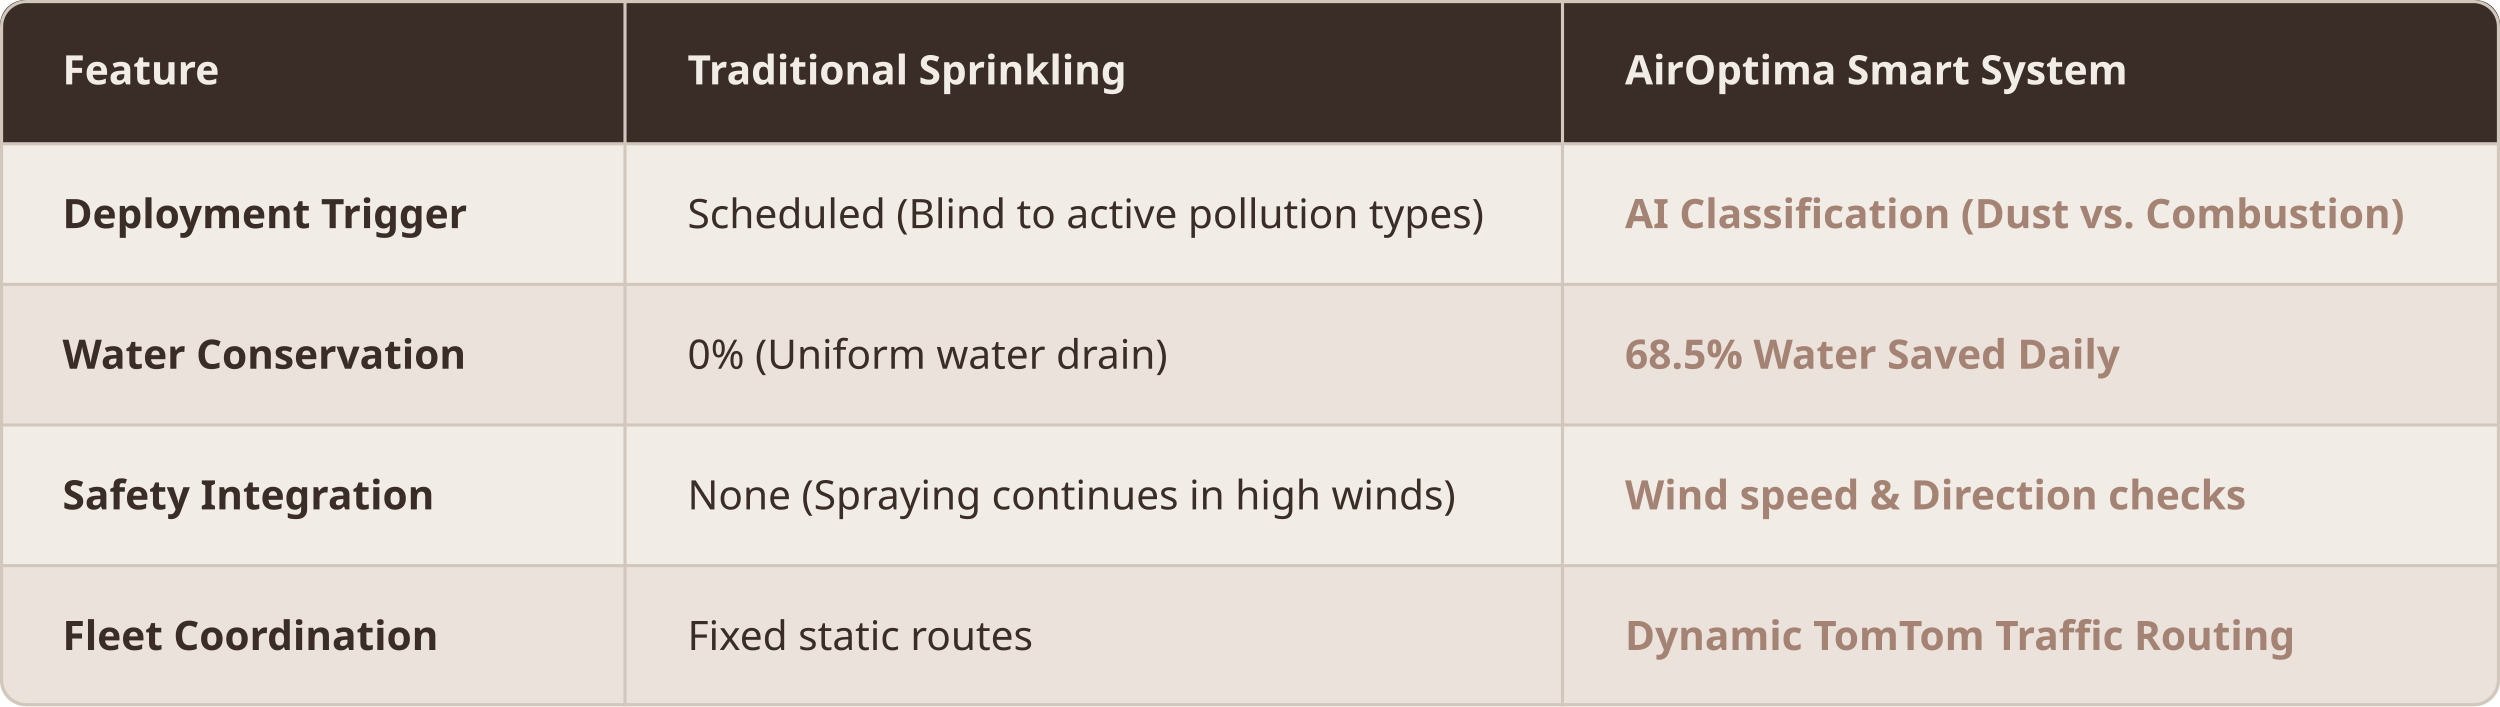
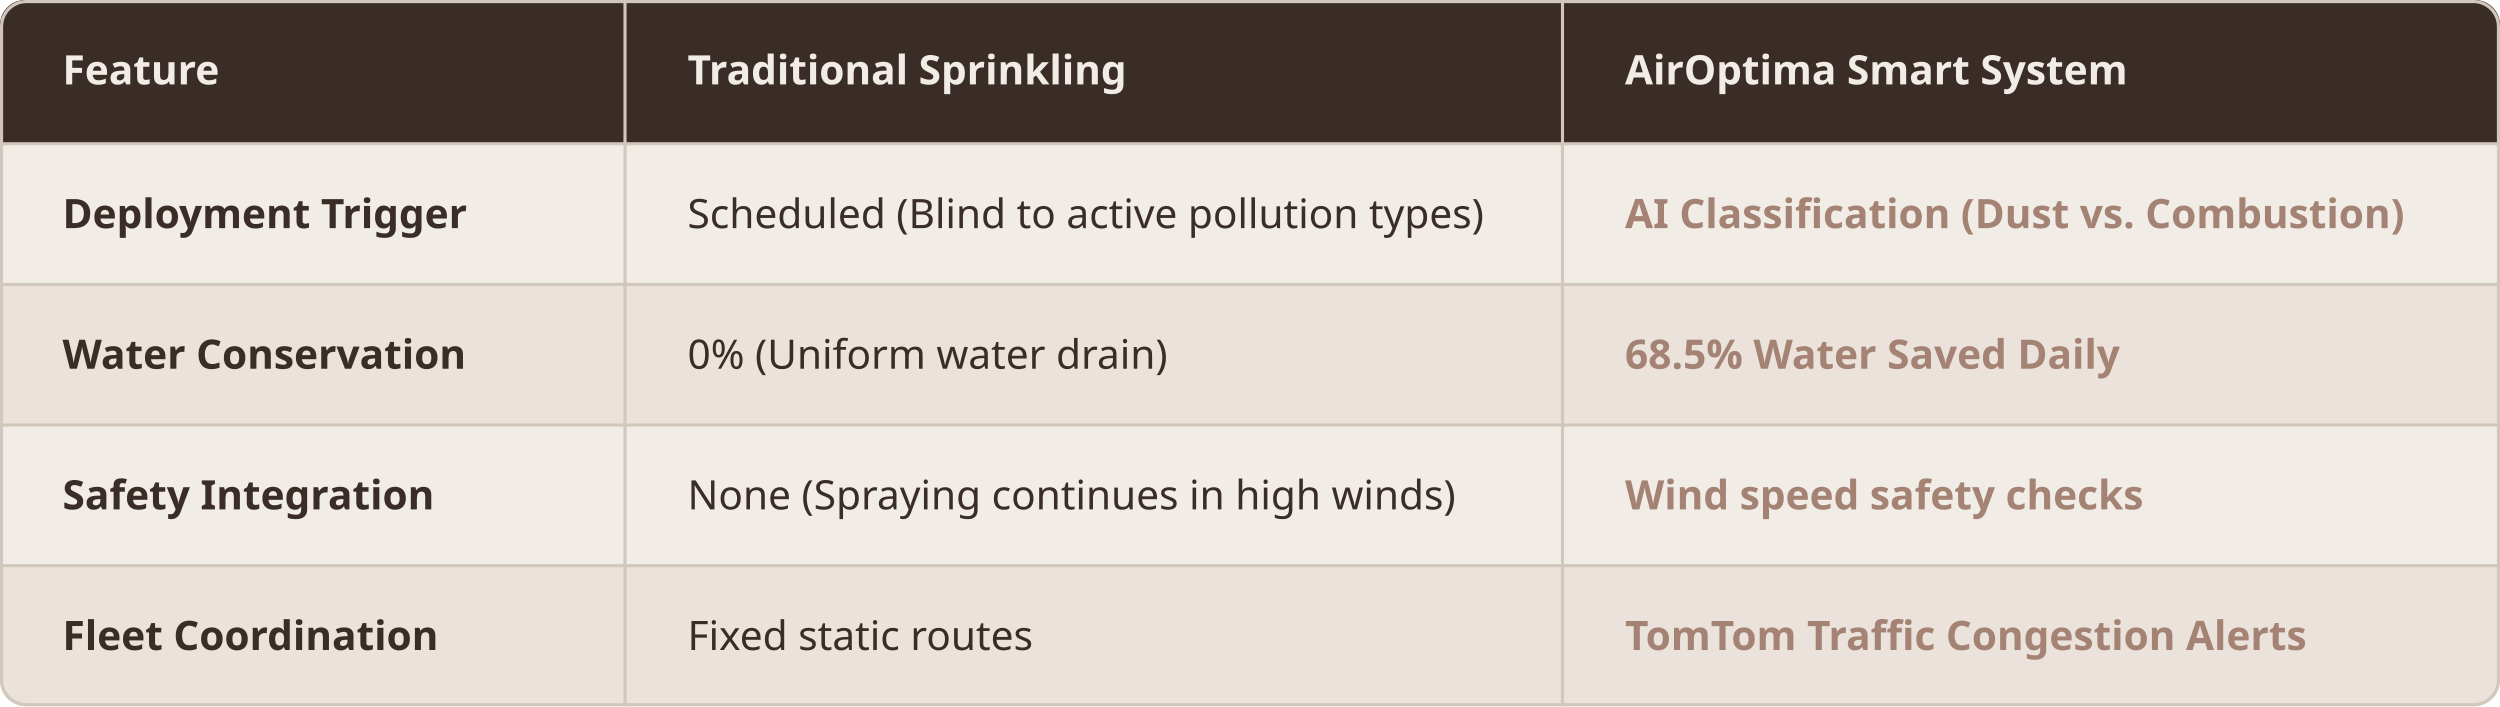
<svg xmlns="http://www.w3.org/2000/svg" viewBox="0 0 800 226">
  <style>
    .text-header { fill: #F1EDE6; font-family: 'Segoe UI', system-ui, sans-serif; font-size: 13px; font-weight: bold; }
    .text-title { fill: #3A2D28; font-family: 'Segoe UI', system-ui, sans-serif; font-size: 13px; font-weight: bold; }
    .text-body { fill: #3A2D28; font-family: 'Segoe UI', system-ui, sans-serif; font-size: 13px; }
    .text-smart { fill: #A48374; font-family: 'Segoe UI', system-ui, sans-serif; font-size: 13px; font-weight: bold; }
    .col-line { stroke: #D1C7BD; stroke-width: 1; }
    .row-line { stroke: #D1C7BD; stroke-width: 1; }
  </style>
  <clipPath id="table-clip">
    <rect x="0" y="0" width="800" height="226" rx="8" ry="8" />
  </clipPath>
  <g clip-path="url(#table-clip)">
    <rect x="0" y="0" width="800" height="46" fill="#3A2D28" />
    <rect x="0" y="46" width="800" height="45" fill="#F1EDE6" />
    <rect x="0" y="91" width="800" height="45" fill="#EBE3DB" />
    <rect x="0" y="136" width="800" height="45" fill="#F1EDE6" />
    <rect x="0" y="181" width="800" height="45" fill="#EBE3DB" />
    <line x1="200" y1="0" x2="200" y2="226" class="col-line" />
    <line x1="500" y1="0" x2="500" y2="226" class="col-line" />
    <line x1="0" y1="46" x2="800" y2="46" class="row-line" />
    <line x1="0" y1="91" x2="800" y2="91" class="row-line" />
    <line x1="0" y1="136" x2="800" y2="136" class="row-line" />
    <line x1="0" y1="181" x2="800" y2="181" class="row-line" />
    <text x="20" y="27" class="text-header">Feature</text>
    <text x="220" y="27" class="text-header">Traditional Sprinkling</text>
    <text x="520" y="27" class="text-header">AirOptima Smart System</text>
    <text x="20" y="73" class="text-title">Deployment Trigger</text>
    <text x="220" y="73" class="text-body">Scheduled (Blind to active pollution types)</text>
    <text x="520" y="73" class="text-smart">AI Classification (Dust vs. Combustion)</text>
    <text x="20" y="118" class="text-title">Water Conservation</text>
    <text x="220" y="118" class="text-body">0% (Uniform water drain)</text>
    <text x="520" y="118" class="text-smart">68.5% Water Saved Daily</text>
    <text x="20" y="163" class="text-title">Safety Integration</text>
    <text x="220" y="163" class="text-body">None (Spraying continues in high winds)</text>
-     <text x="520" y="163" class="text-smart">Wind speed &amp; Direction checks</text>
+     <text x="520" y="163" class="text-smart">Wind speed safety checks</text>
    <text x="20" y="208" class="text-title">Fleet Coordination</text>
    <text x="220" y="208" class="text-body">Fixed static routes</text>
-     <text x="520" y="208" class="text-smart">Dynamic TomTom Traffic Routing</text>
+     <text x="520" y="208" class="text-smart">TomTom Traffic Congestion Alerts</text>
  </g>
  <rect x="0.5" y="0.5" width="799" height="225" rx="8" ry="8" fill="none" stroke="#D1C7BD" stroke-width="1" />
</svg>
